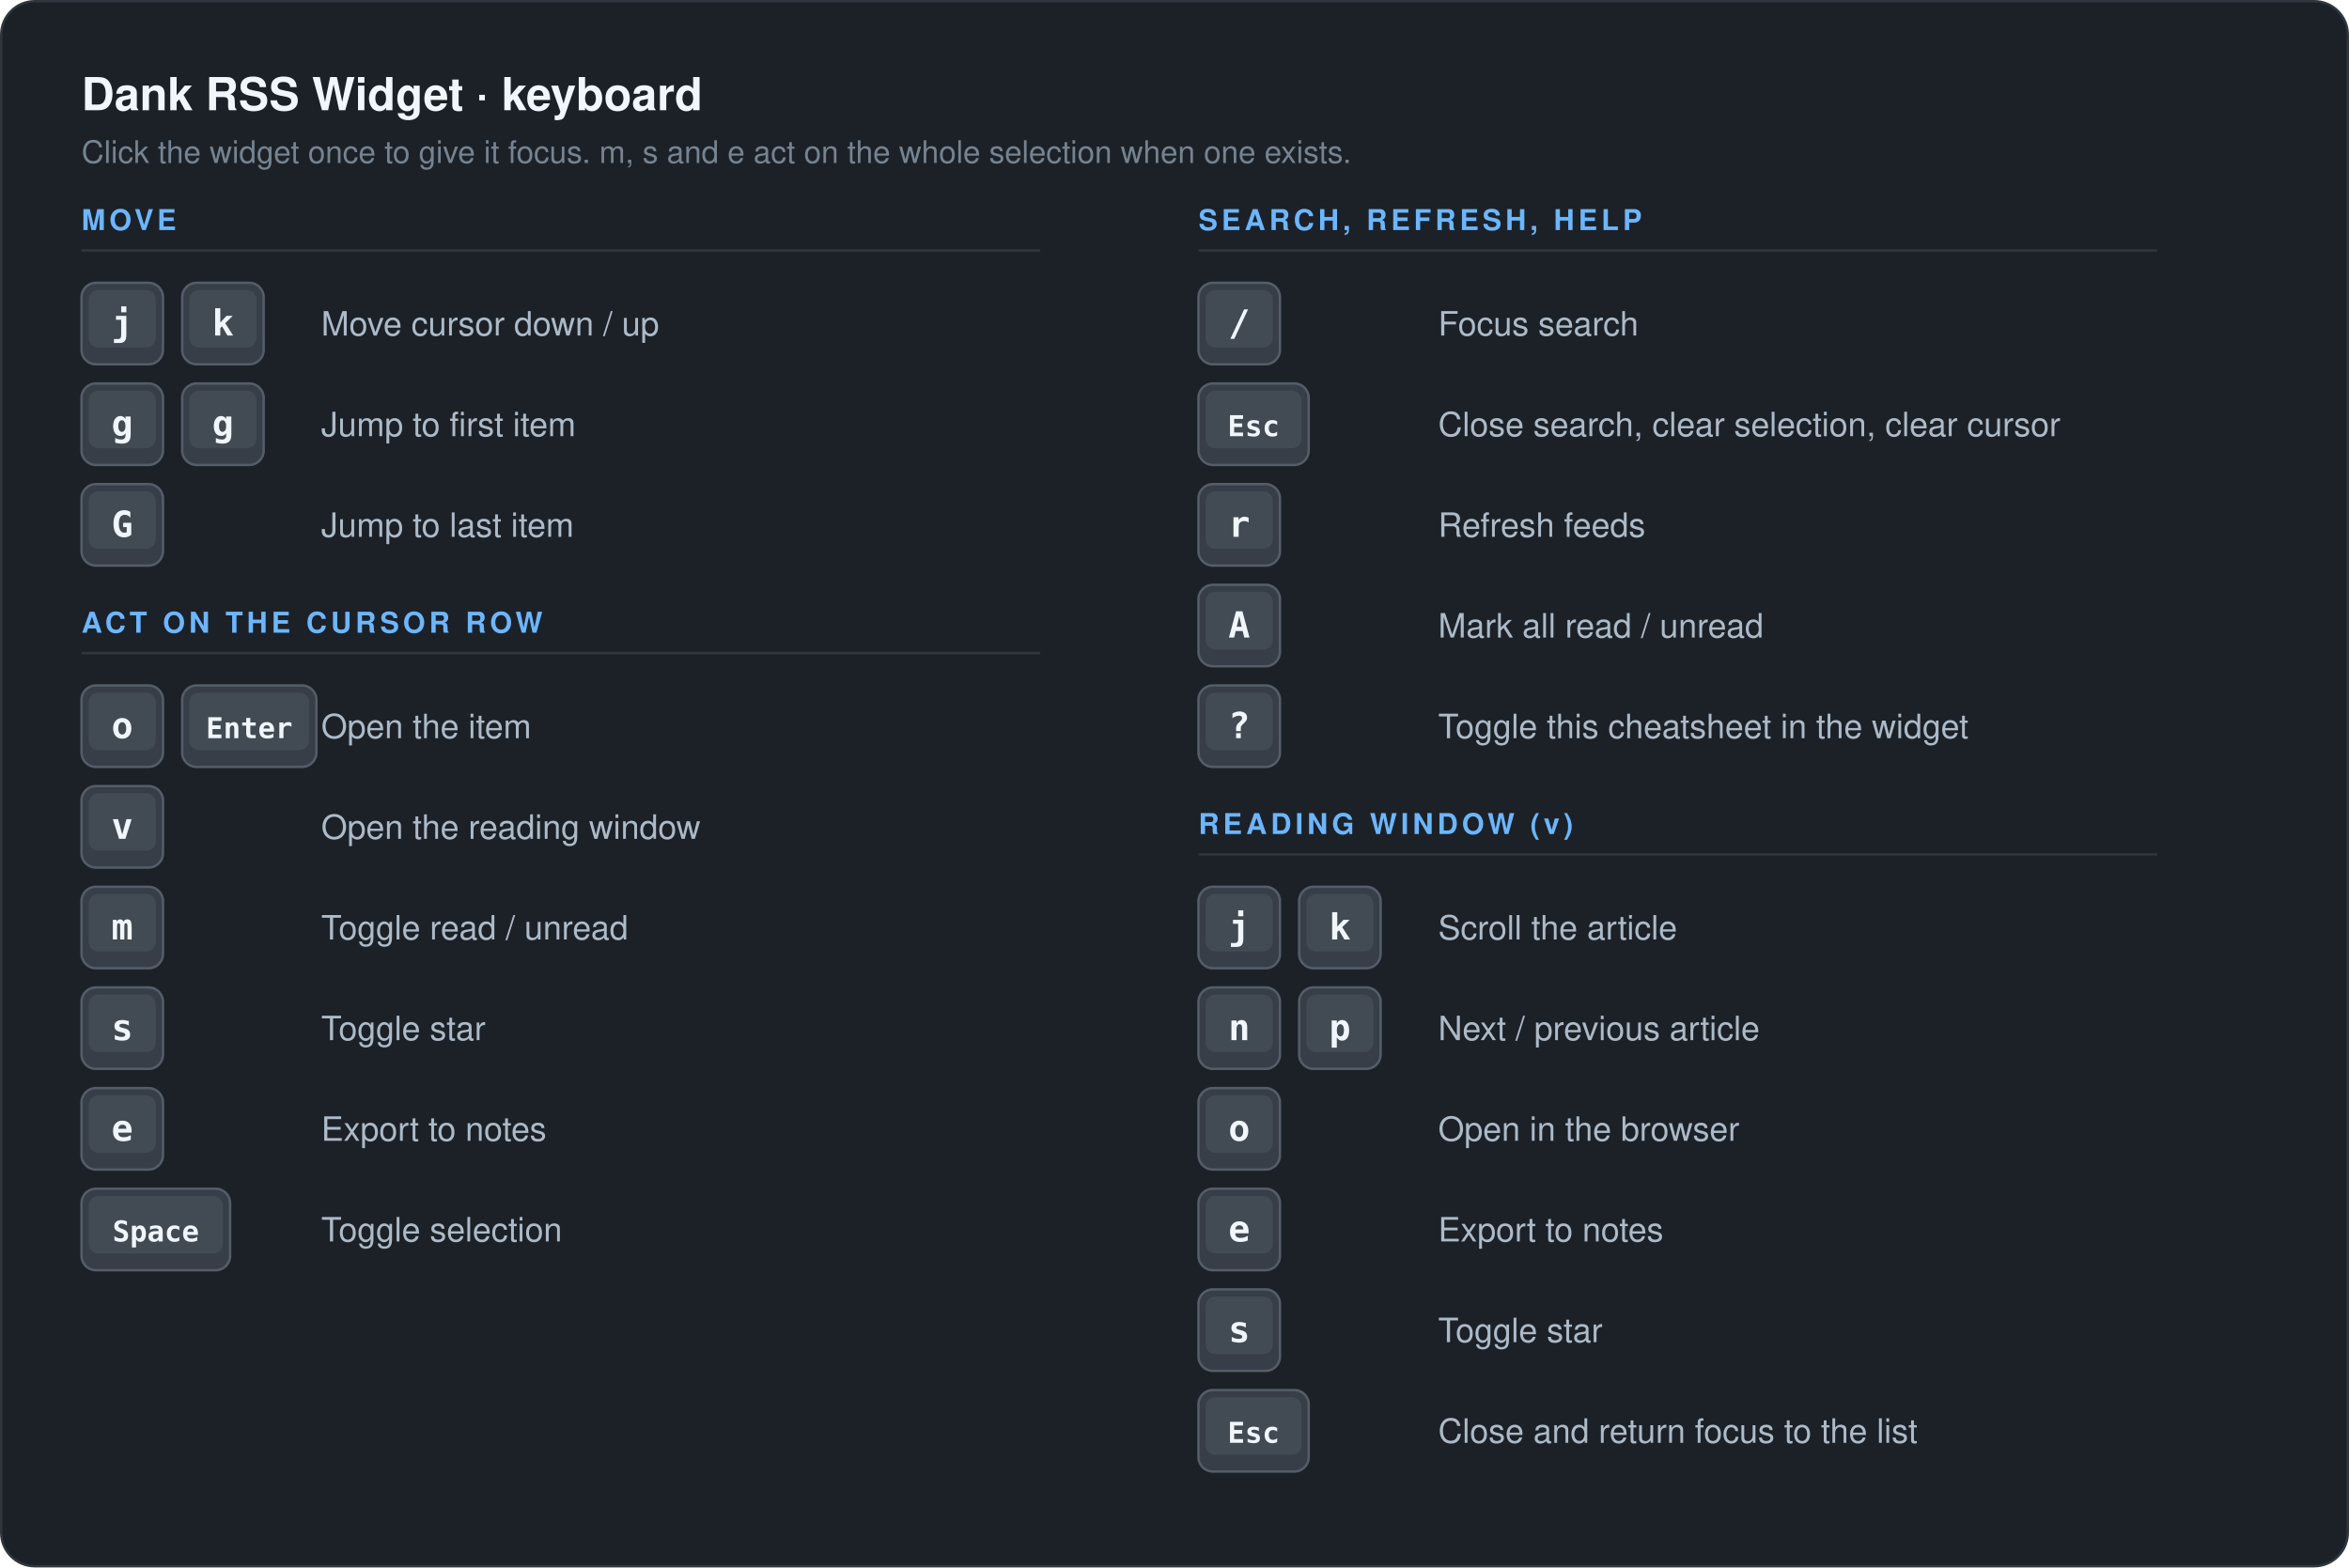
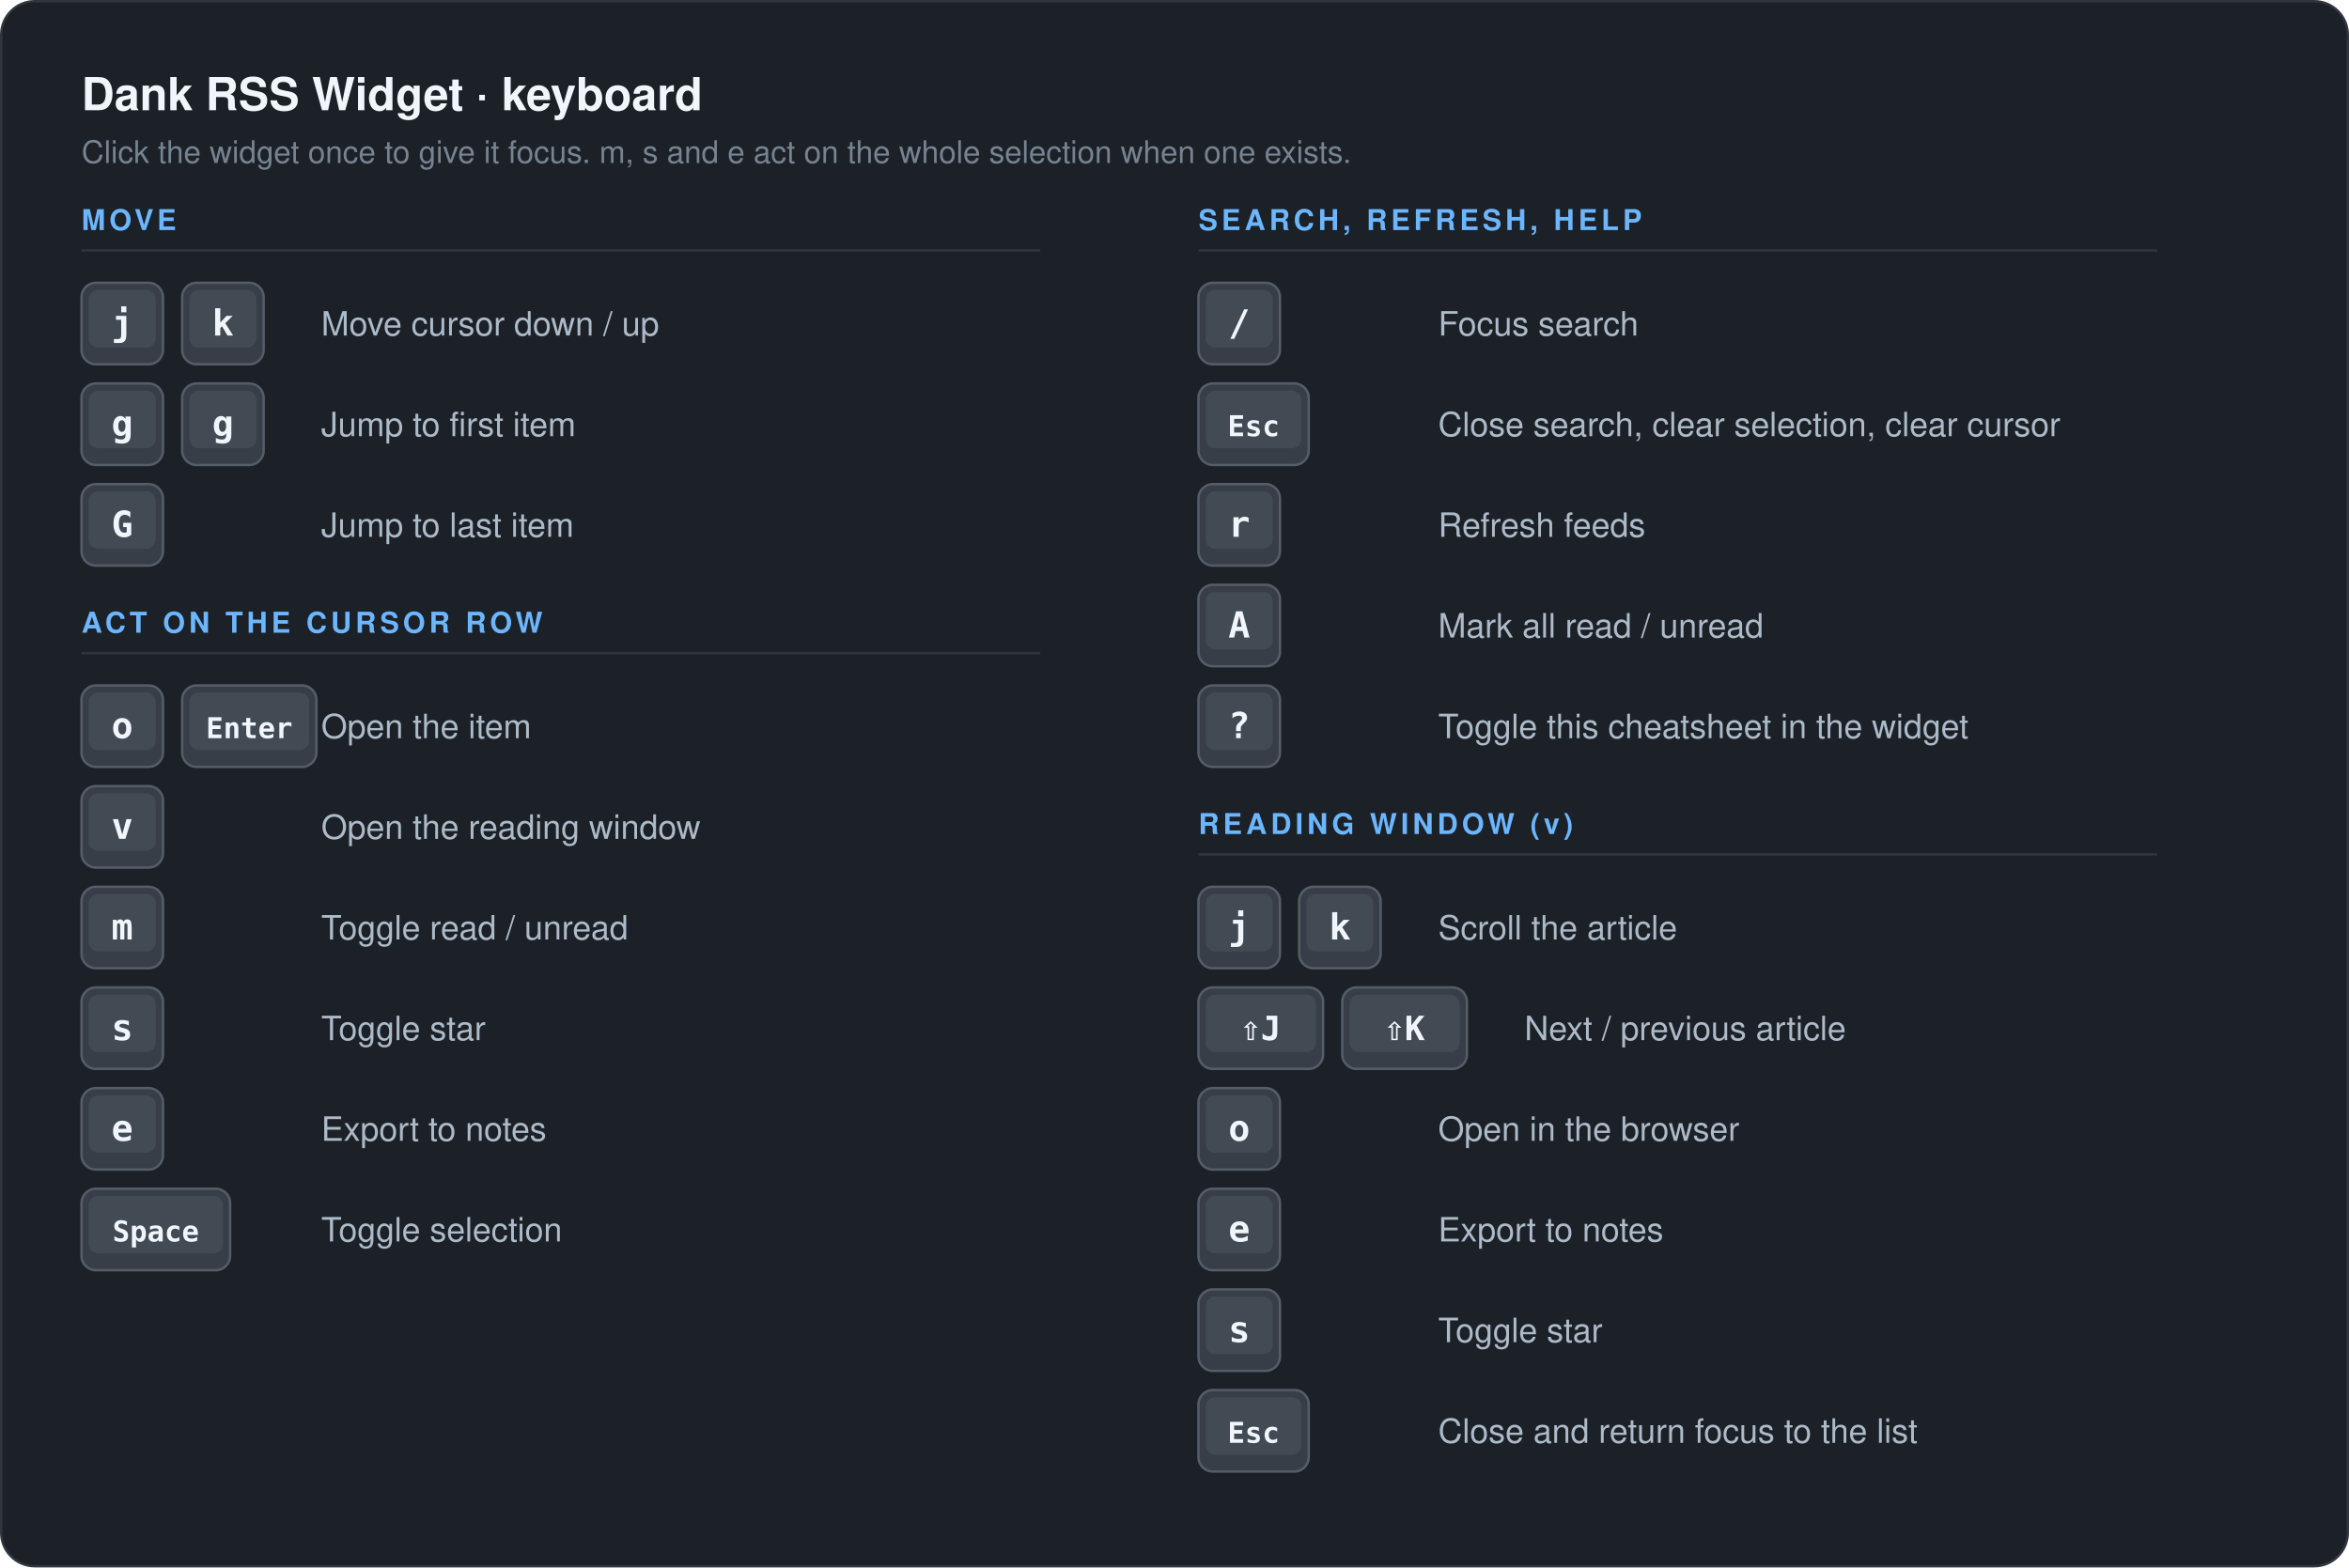
<svg xmlns="http://www.w3.org/2000/svg" viewBox="0 0 980 654" width="980" height="654" role="img" aria-label="Keyboard bindings for the Dank RSS Widget">
  <rect x="0.5" y="0.5" width="979" height="653" rx="14" ry="14" fill="#1c2128" stroke="#30363d" stroke-width="1" />
  <text x="34" y="46" fill="#f0f6fc" font-family="-apple-system, BlinkMacSystemFont, Segoe UI, Helvetica, Arial, sans-serif" font-size="19" font-weight="700">Dank RSS Widget · keyboard</text>
  <text x="34" y="68" fill="#768390" font-family="-apple-system, BlinkMacSystemFont, Segoe UI, Helvetica, Arial, sans-serif" font-size="13">Click the widget once to give it focus. m, s and e act on the whole selection when one exists.</text>
  <g>
    <text x="34" y="96" fill="#6cb6ff" font-family="-apple-system, BlinkMacSystemFont, Segoe UI, Helvetica, Arial, sans-serif" font-size="12" font-weight="700" letter-spacing="1.6">MOVE</text>
    <rect x="34" y="104" width="400" height="1" fill="#30363d" />
    <rect x="34" y="118" width="34" height="34" rx="6" ry="6" fill="#373e47" stroke="#545d68" stroke-width="1" />
    <rect x="37" y="121" width="28" height="24" rx="4" ry="4" fill="#424a53" />
    <text x="51" y="140" fill="#f0f6fc" font-family="ui-monospace, SFMono-Regular, Menlo, Consolas, monospace" font-size="15" font-weight="600" text-anchor="middle">j</text>
    <rect x="76" y="118" width="34" height="34" rx="6" ry="6" fill="#373e47" stroke="#545d68" stroke-width="1" />
    <rect x="79" y="121" width="28" height="24" rx="4" ry="4" fill="#424a53" />
    <text x="93" y="140" fill="#f0f6fc" font-family="ui-monospace, SFMono-Regular, Menlo, Consolas, monospace" font-size="15" font-weight="600" text-anchor="middle">k</text>
    <text x="134" y="140" fill="#adbac7" font-family="-apple-system, BlinkMacSystemFont, Segoe UI, Helvetica, Arial, sans-serif" font-size="14">Move cursor down / up</text>
    <rect x="34" y="160" width="34" height="34" rx="6" ry="6" fill="#373e47" stroke="#545d68" stroke-width="1" />
    <rect x="37" y="163" width="28" height="24" rx="4" ry="4" fill="#424a53" />
    <text x="51" y="182" fill="#f0f6fc" font-family="ui-monospace, SFMono-Regular, Menlo, Consolas, monospace" font-size="15" font-weight="600" text-anchor="middle">g</text>
    <rect x="76" y="160" width="34" height="34" rx="6" ry="6" fill="#373e47" stroke="#545d68" stroke-width="1" />
    <rect x="79" y="163" width="28" height="24" rx="4" ry="4" fill="#424a53" />
    <text x="93" y="182" fill="#f0f6fc" font-family="ui-monospace, SFMono-Regular, Menlo, Consolas, monospace" font-size="15" font-weight="600" text-anchor="middle">g</text>
    <text x="134" y="182" fill="#adbac7" font-family="-apple-system, BlinkMacSystemFont, Segoe UI, Helvetica, Arial, sans-serif" font-size="14">Jump to first item</text>
    <rect x="34" y="202" width="34" height="34" rx="6" ry="6" fill="#373e47" stroke="#545d68" stroke-width="1" />
    <rect x="37" y="205" width="28" height="24" rx="4" ry="4" fill="#424a53" />
    <text x="51" y="224" fill="#f0f6fc" font-family="ui-monospace, SFMono-Regular, Menlo, Consolas, monospace" font-size="15" font-weight="600" text-anchor="middle">G</text>
    <text x="134" y="224" fill="#adbac7" font-family="-apple-system, BlinkMacSystemFont, Segoe UI, Helvetica, Arial, sans-serif" font-size="14">Jump to last item</text>
    <text x="34" y="264" fill="#6cb6ff" font-family="-apple-system, BlinkMacSystemFont, Segoe UI, Helvetica, Arial, sans-serif" font-size="12" font-weight="700" letter-spacing="1.6">ACT ON THE CURSOR ROW</text>
    <rect x="34" y="272" width="400" height="1" fill="#30363d" />
    <rect x="34" y="286" width="34" height="34" rx="6" ry="6" fill="#373e47" stroke="#545d68" stroke-width="1" />
    <rect x="37" y="289" width="28" height="24" rx="4" ry="4" fill="#424a53" />
    <text x="51" y="308" fill="#f0f6fc" font-family="ui-monospace, SFMono-Regular, Menlo, Consolas, monospace" font-size="15" font-weight="600" text-anchor="middle">o</text>
    <rect x="76" y="286" width="56" height="34" rx="6" ry="6" fill="#373e47" stroke="#545d68" stroke-width="1" />
    <rect x="79" y="289" width="50" height="24" rx="4" ry="4" fill="#424a53" />
    <text x="104" y="308" fill="#f0f6fc" font-family="ui-monospace, SFMono-Regular, Menlo, Consolas, monospace" font-size="12" font-weight="600" text-anchor="middle">Enter</text>
    <text x="134" y="308" fill="#adbac7" font-family="-apple-system, BlinkMacSystemFont, Segoe UI, Helvetica, Arial, sans-serif" font-size="14">Open the item</text>
    <rect x="34" y="328" width="34" height="34" rx="6" ry="6" fill="#373e47" stroke="#545d68" stroke-width="1" />
    <rect x="37" y="331" width="28" height="24" rx="4" ry="4" fill="#424a53" />
    <text x="51" y="350" fill="#f0f6fc" font-family="ui-monospace, SFMono-Regular, Menlo, Consolas, monospace" font-size="15" font-weight="600" text-anchor="middle">v</text>
    <text x="134" y="350" fill="#adbac7" font-family="-apple-system, BlinkMacSystemFont, Segoe UI, Helvetica, Arial, sans-serif" font-size="14">Open the reading window</text>
    <rect x="34" y="370" width="34" height="34" rx="6" ry="6" fill="#373e47" stroke="#545d68" stroke-width="1" />
    <rect x="37" y="373" width="28" height="24" rx="4" ry="4" fill="#424a53" />
    <text x="51" y="392" fill="#f0f6fc" font-family="ui-monospace, SFMono-Regular, Menlo, Consolas, monospace" font-size="15" font-weight="600" text-anchor="middle">m</text>
    <text x="134" y="392" fill="#adbac7" font-family="-apple-system, BlinkMacSystemFont, Segoe UI, Helvetica, Arial, sans-serif" font-size="14">Toggle read / unread</text>
    <rect x="34" y="412" width="34" height="34" rx="6" ry="6" fill="#373e47" stroke="#545d68" stroke-width="1" />
    <rect x="37" y="415" width="28" height="24" rx="4" ry="4" fill="#424a53" />
    <text x="51" y="434" fill="#f0f6fc" font-family="ui-monospace, SFMono-Regular, Menlo, Consolas, monospace" font-size="15" font-weight="600" text-anchor="middle">s</text>
    <text x="134" y="434" fill="#adbac7" font-family="-apple-system, BlinkMacSystemFont, Segoe UI, Helvetica, Arial, sans-serif" font-size="14">Toggle star</text>
    <rect x="34" y="454" width="34" height="34" rx="6" ry="6" fill="#373e47" stroke="#545d68" stroke-width="1" />
    <rect x="37" y="457" width="28" height="24" rx="4" ry="4" fill="#424a53" />
    <text x="51" y="476" fill="#f0f6fc" font-family="ui-monospace, SFMono-Regular, Menlo, Consolas, monospace" font-size="15" font-weight="600" text-anchor="middle">e</text>
    <text x="134" y="476" fill="#adbac7" font-family="-apple-system, BlinkMacSystemFont, Segoe UI, Helvetica, Arial, sans-serif" font-size="14">Export to notes</text>
    <rect x="34" y="496" width="62" height="34" rx="6" ry="6" fill="#373e47" stroke="#545d68" stroke-width="1" />
    <rect x="37" y="499" width="56" height="24" rx="4" ry="4" fill="#424a53" />
    <text x="65" y="518" fill="#f0f6fc" font-family="ui-monospace, SFMono-Regular, Menlo, Consolas, monospace" font-size="12" font-weight="600" text-anchor="middle">Space</text>
    <text x="134" y="518" fill="#adbac7" font-family="-apple-system, BlinkMacSystemFont, Segoe UI, Helvetica, Arial, sans-serif" font-size="14">Toggle selection</text>
    <text x="500" y="96" fill="#6cb6ff" font-family="-apple-system, BlinkMacSystemFont, Segoe UI, Helvetica, Arial, sans-serif" font-size="12" font-weight="700" letter-spacing="1.6">SEARCH, REFRESH, HELP</text>
    <rect x="500" y="104" width="400" height="1" fill="#30363d" />
    <rect x="500" y="118" width="34" height="34" rx="6" ry="6" fill="#373e47" stroke="#545d68" stroke-width="1" />
    <rect x="503" y="121" width="28" height="24" rx="4" ry="4" fill="#424a53" />
    <text x="517" y="140" fill="#f0f6fc" font-family="ui-monospace, SFMono-Regular, Menlo, Consolas, monospace" font-size="15" font-weight="600" text-anchor="middle">/</text>
    <text x="600" y="140" fill="#adbac7" font-family="-apple-system, BlinkMacSystemFont, Segoe UI, Helvetica, Arial, sans-serif" font-size="14">Focus search</text>
    <rect x="500" y="160" width="46" height="34" rx="6" ry="6" fill="#373e47" stroke="#545d68" stroke-width="1" />
    <rect x="503" y="163" width="40" height="24" rx="4" ry="4" fill="#424a53" />
    <text x="523" y="182" fill="#f0f6fc" font-family="ui-monospace, SFMono-Regular, Menlo, Consolas, monospace" font-size="12" font-weight="600" text-anchor="middle">Esc</text>
    <text x="600" y="182" fill="#adbac7" font-family="-apple-system, BlinkMacSystemFont, Segoe UI, Helvetica, Arial, sans-serif" font-size="14">Close search, clear selection, clear cursor</text>
    <rect x="500" y="202" width="34" height="34" rx="6" ry="6" fill="#373e47" stroke="#545d68" stroke-width="1" />
    <rect x="503" y="205" width="28" height="24" rx="4" ry="4" fill="#424a53" />
    <text x="517" y="224" fill="#f0f6fc" font-family="ui-monospace, SFMono-Regular, Menlo, Consolas, monospace" font-size="15" font-weight="600" text-anchor="middle">r</text>
    <text x="600" y="224" fill="#adbac7" font-family="-apple-system, BlinkMacSystemFont, Segoe UI, Helvetica, Arial, sans-serif" font-size="14">Refresh feeds</text>
    <rect x="500" y="244" width="34" height="34" rx="6" ry="6" fill="#373e47" stroke="#545d68" stroke-width="1" />
    <rect x="503" y="247" width="28" height="24" rx="4" ry="4" fill="#424a53" />
    <text x="517" y="266" fill="#f0f6fc" font-family="ui-monospace, SFMono-Regular, Menlo, Consolas, monospace" font-size="15" font-weight="600" text-anchor="middle">A</text>
    <text x="600" y="266" fill="#adbac7" font-family="-apple-system, BlinkMacSystemFont, Segoe UI, Helvetica, Arial, sans-serif" font-size="14">Mark all read / unread</text>
    <rect x="500" y="286" width="34" height="34" rx="6" ry="6" fill="#373e47" stroke="#545d68" stroke-width="1" />
    <rect x="503" y="289" width="28" height="24" rx="4" ry="4" fill="#424a53" />
    <text x="517" y="308" fill="#f0f6fc" font-family="ui-monospace, SFMono-Regular, Menlo, Consolas, monospace" font-size="15" font-weight="600" text-anchor="middle">?</text>
    <text x="600" y="308" fill="#adbac7" font-family="-apple-system, BlinkMacSystemFont, Segoe UI, Helvetica, Arial, sans-serif" font-size="14">Toggle this cheatsheet in the widget</text>
    <text x="500" y="348" fill="#6cb6ff" font-family="-apple-system, BlinkMacSystemFont, Segoe UI, Helvetica, Arial, sans-serif" font-size="12" font-weight="700" letter-spacing="1.6">READING WINDOW  (v)</text>
    <rect x="500" y="356" width="400" height="1" fill="#30363d" />
    <rect x="500" y="370" width="34" height="34" rx="6" ry="6" fill="#373e47" stroke="#545d68" stroke-width="1" />
    <rect x="503" y="373" width="28" height="24" rx="4" ry="4" fill="#424a53" />
    <text x="517" y="392" fill="#f0f6fc" font-family="ui-monospace, SFMono-Regular, Menlo, Consolas, monospace" font-size="15" font-weight="600" text-anchor="middle">j</text>
    <rect x="542" y="370" width="34" height="34" rx="6" ry="6" fill="#373e47" stroke="#545d68" stroke-width="1" />
    <rect x="545" y="373" width="28" height="24" rx="4" ry="4" fill="#424a53" />
    <text x="559" y="392" fill="#f0f6fc" font-family="ui-monospace, SFMono-Regular, Menlo, Consolas, monospace" font-size="15" font-weight="600" text-anchor="middle">k</text>
    <text x="600" y="392" fill="#adbac7" font-family="-apple-system, BlinkMacSystemFont, Segoe UI, Helvetica, Arial, sans-serif" font-size="14">Scroll the article</text>
-     <rect x="500" y="412" width="34" height="34" rx="6" ry="6" fill="#373e47" stroke="#545d68" stroke-width="1" />
-     <rect x="503" y="415" width="28" height="24" rx="4" ry="4" fill="#424a53" />
-     <text x="517" y="434" fill="#f0f6fc" font-family="ui-monospace, SFMono-Regular, Menlo, Consolas, monospace" font-size="15" font-weight="600" text-anchor="middle">n</text>
-     <rect x="542" y="412" width="34" height="34" rx="6" ry="6" fill="#373e47" stroke="#545d68" stroke-width="1" />
-     <rect x="545" y="415" width="28" height="24" rx="4" ry="4" fill="#424a53" />
-     <text x="559" y="434" fill="#f0f6fc" font-family="ui-monospace, SFMono-Regular, Menlo, Consolas, monospace" font-size="15" font-weight="600" text-anchor="middle">p</text>
-     <text x="600" y="434" fill="#adbac7" font-family="-apple-system, BlinkMacSystemFont, Segoe UI, Helvetica, Arial, sans-serif" font-size="14">Next / previous article</text>
+     <rect x="500" y="412" width="52" height="34" rx="6" ry="6" fill="#373e47" stroke="#545d68" stroke-width="1" />
+     <rect x="503" y="415" width="46" height="24" rx="4" ry="4" fill="#424a53" />
+     <text x="526" y="434" fill="#f0f6fc" font-family="ui-monospace, SFMono-Regular, Menlo, Consolas, monospace" font-size="14" font-weight="600" text-anchor="middle">⇧J</text>
+     <rect x="560" y="412" width="52" height="34" rx="6" ry="6" fill="#373e47" stroke="#545d68" stroke-width="1" />
+     <rect x="563" y="415" width="46" height="24" rx="4" ry="4" fill="#424a53" />
+     <text x="586" y="434" fill="#f0f6fc" font-family="ui-monospace, SFMono-Regular, Menlo, Consolas, monospace" font-size="14" font-weight="600" text-anchor="middle">⇧K</text>
+     <text x="636" y="434" fill="#adbac7" font-family="-apple-system, BlinkMacSystemFont, Segoe UI, Helvetica, Arial, sans-serif" font-size="14">Next / previous article</text>
    <rect x="500" y="454" width="34" height="34" rx="6" ry="6" fill="#373e47" stroke="#545d68" stroke-width="1" />
    <rect x="503" y="457" width="28" height="24" rx="4" ry="4" fill="#424a53" />
    <text x="517" y="476" fill="#f0f6fc" font-family="ui-monospace, SFMono-Regular, Menlo, Consolas, monospace" font-size="15" font-weight="600" text-anchor="middle">o</text>
    <text x="600" y="476" fill="#adbac7" font-family="-apple-system, BlinkMacSystemFont, Segoe UI, Helvetica, Arial, sans-serif" font-size="14">Open in the browser</text>
    <rect x="500" y="496" width="34" height="34" rx="6" ry="6" fill="#373e47" stroke="#545d68" stroke-width="1" />
    <rect x="503" y="499" width="28" height="24" rx="4" ry="4" fill="#424a53" />
    <text x="517" y="518" fill="#f0f6fc" font-family="ui-monospace, SFMono-Regular, Menlo, Consolas, monospace" font-size="15" font-weight="600" text-anchor="middle">e</text>
    <text x="600" y="518" fill="#adbac7" font-family="-apple-system, BlinkMacSystemFont, Segoe UI, Helvetica, Arial, sans-serif" font-size="14">Export to notes</text>
    <rect x="500" y="538" width="34" height="34" rx="6" ry="6" fill="#373e47" stroke="#545d68" stroke-width="1" />
    <rect x="503" y="541" width="28" height="24" rx="4" ry="4" fill="#424a53" />
    <text x="517" y="560" fill="#f0f6fc" font-family="ui-monospace, SFMono-Regular, Menlo, Consolas, monospace" font-size="15" font-weight="600" text-anchor="middle">s</text>
    <text x="600" y="560" fill="#adbac7" font-family="-apple-system, BlinkMacSystemFont, Segoe UI, Helvetica, Arial, sans-serif" font-size="14">Toggle star</text>
    <rect x="500" y="580" width="46" height="34" rx="6" ry="6" fill="#373e47" stroke="#545d68" stroke-width="1" />
    <rect x="503" y="583" width="40" height="24" rx="4" ry="4" fill="#424a53" />
    <text x="523" y="602" fill="#f0f6fc" font-family="ui-monospace, SFMono-Regular, Menlo, Consolas, monospace" font-size="12" font-weight="600" text-anchor="middle">Esc</text>
    <text x="600" y="602" fill="#adbac7" font-family="-apple-system, BlinkMacSystemFont, Segoe UI, Helvetica, Arial, sans-serif" font-size="14">Close and return focus to the list</text>
  </g>
</svg>
